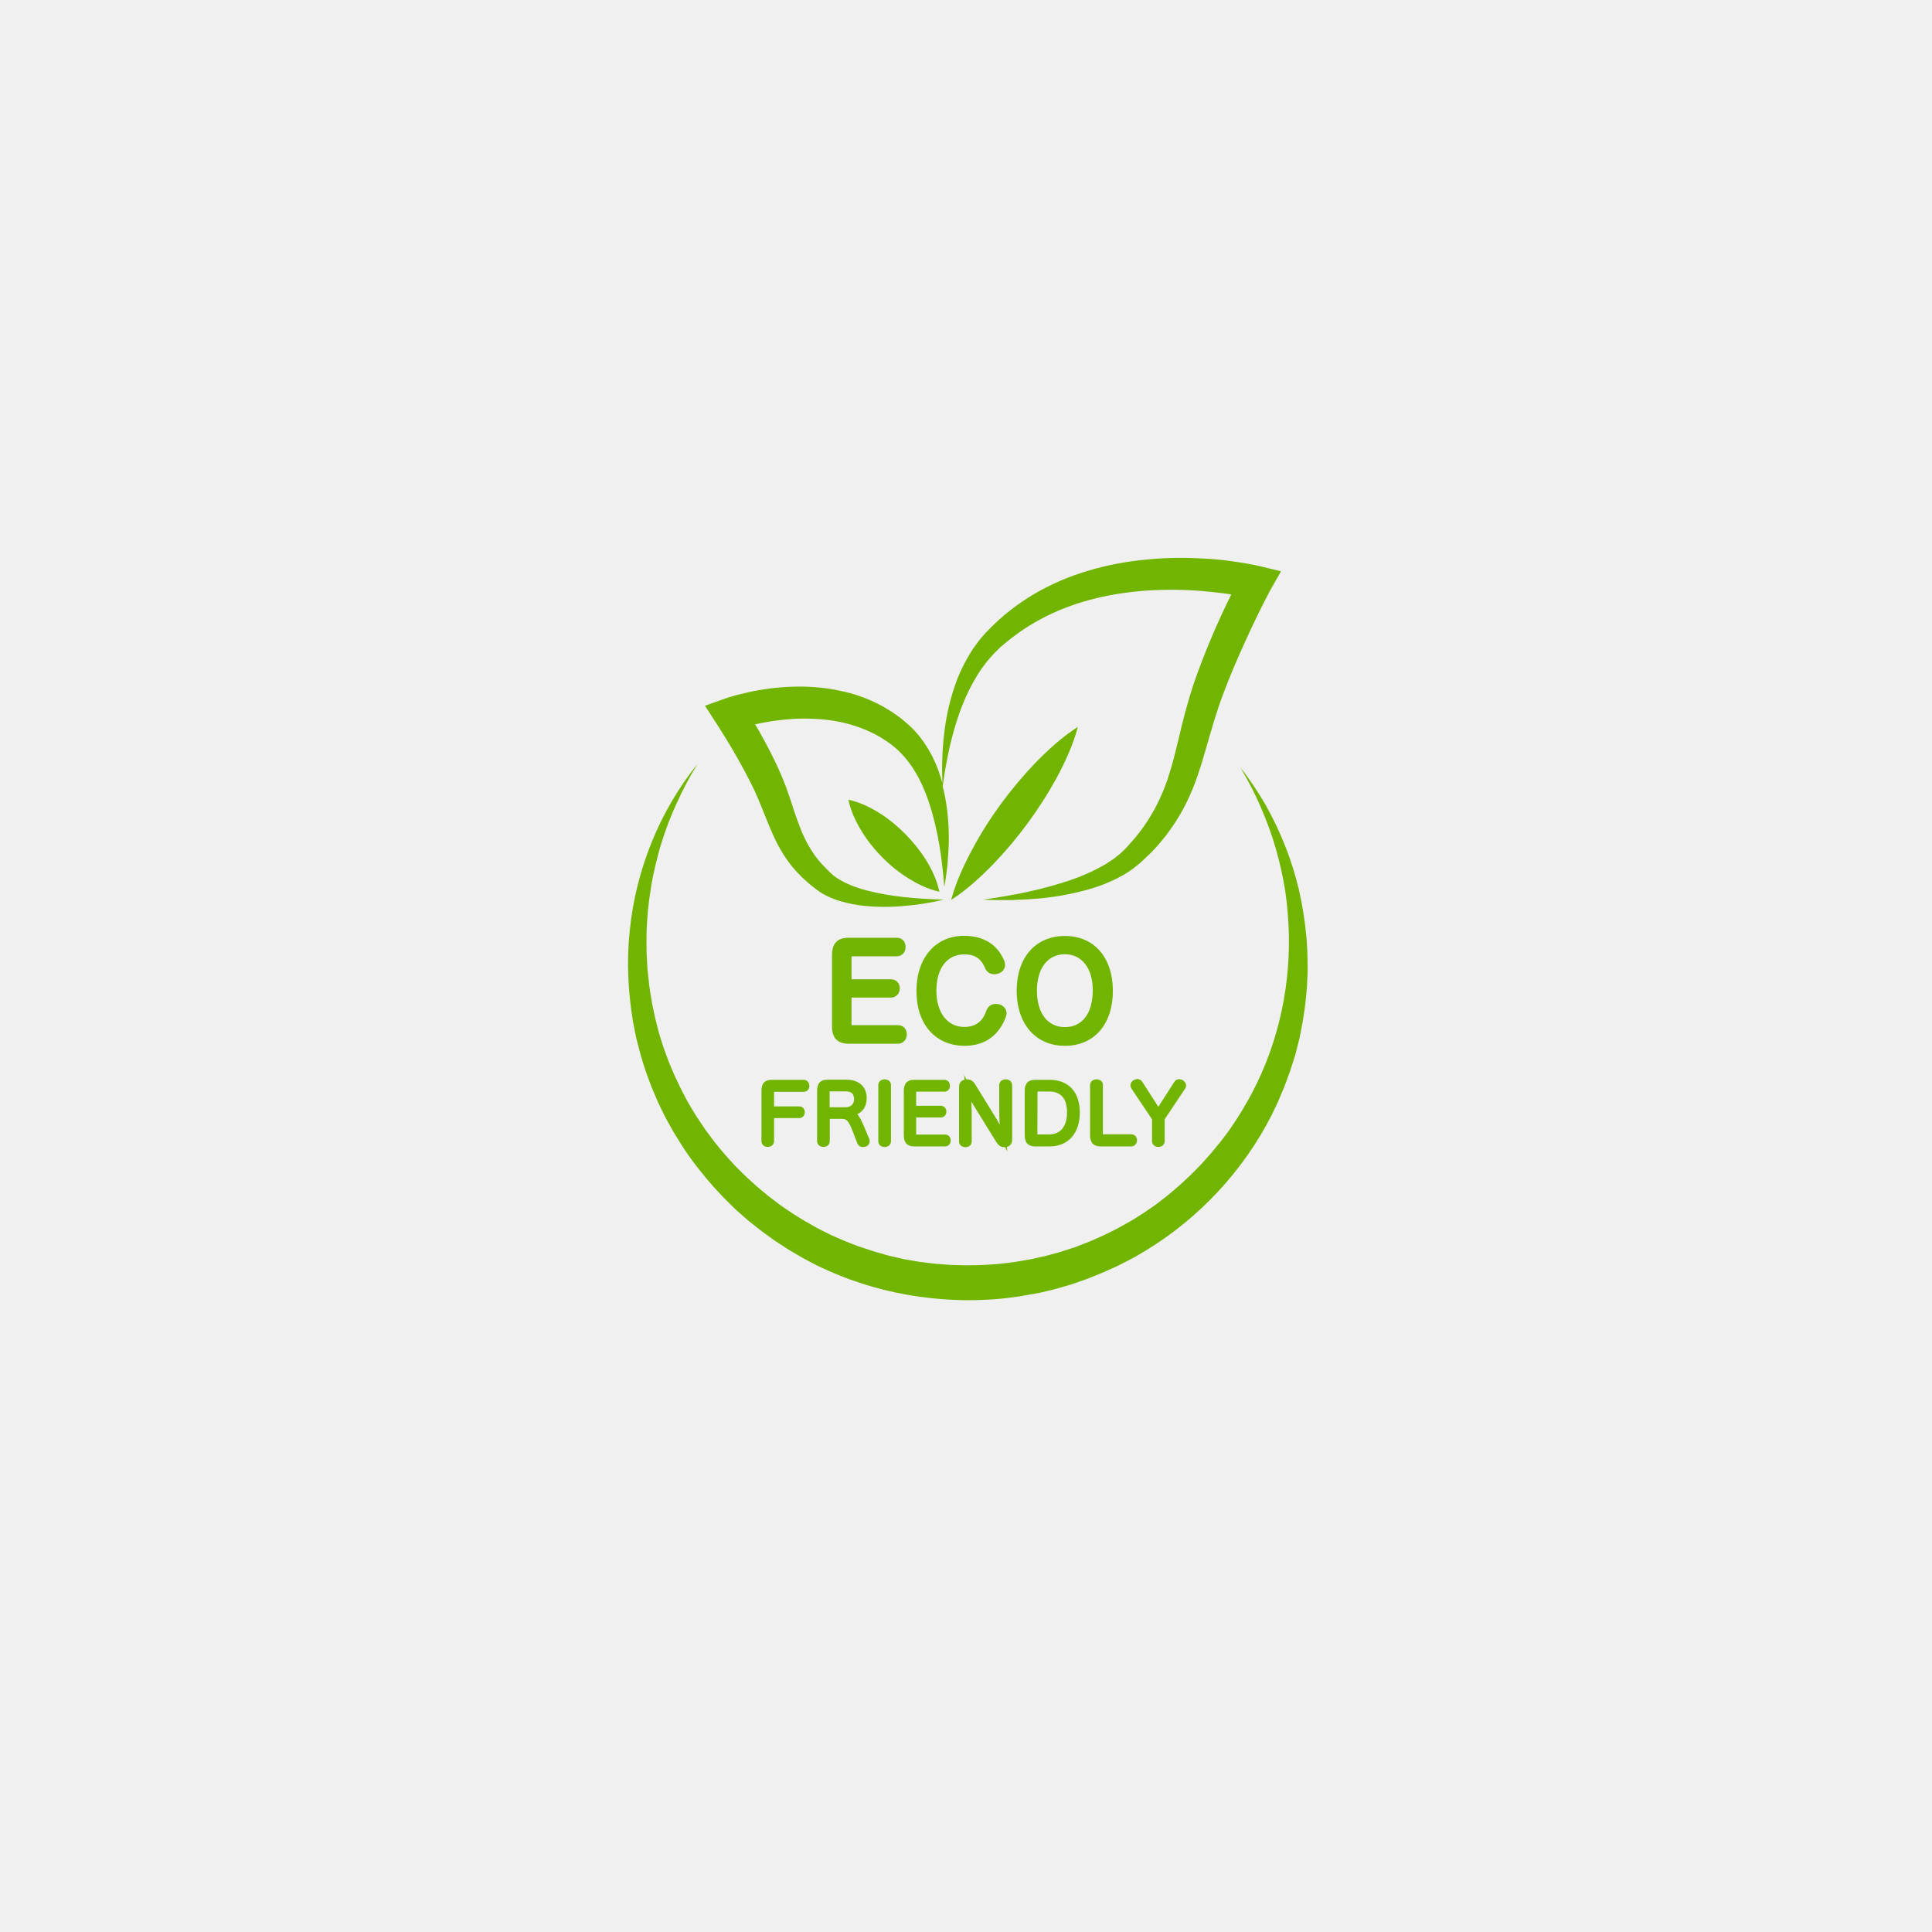
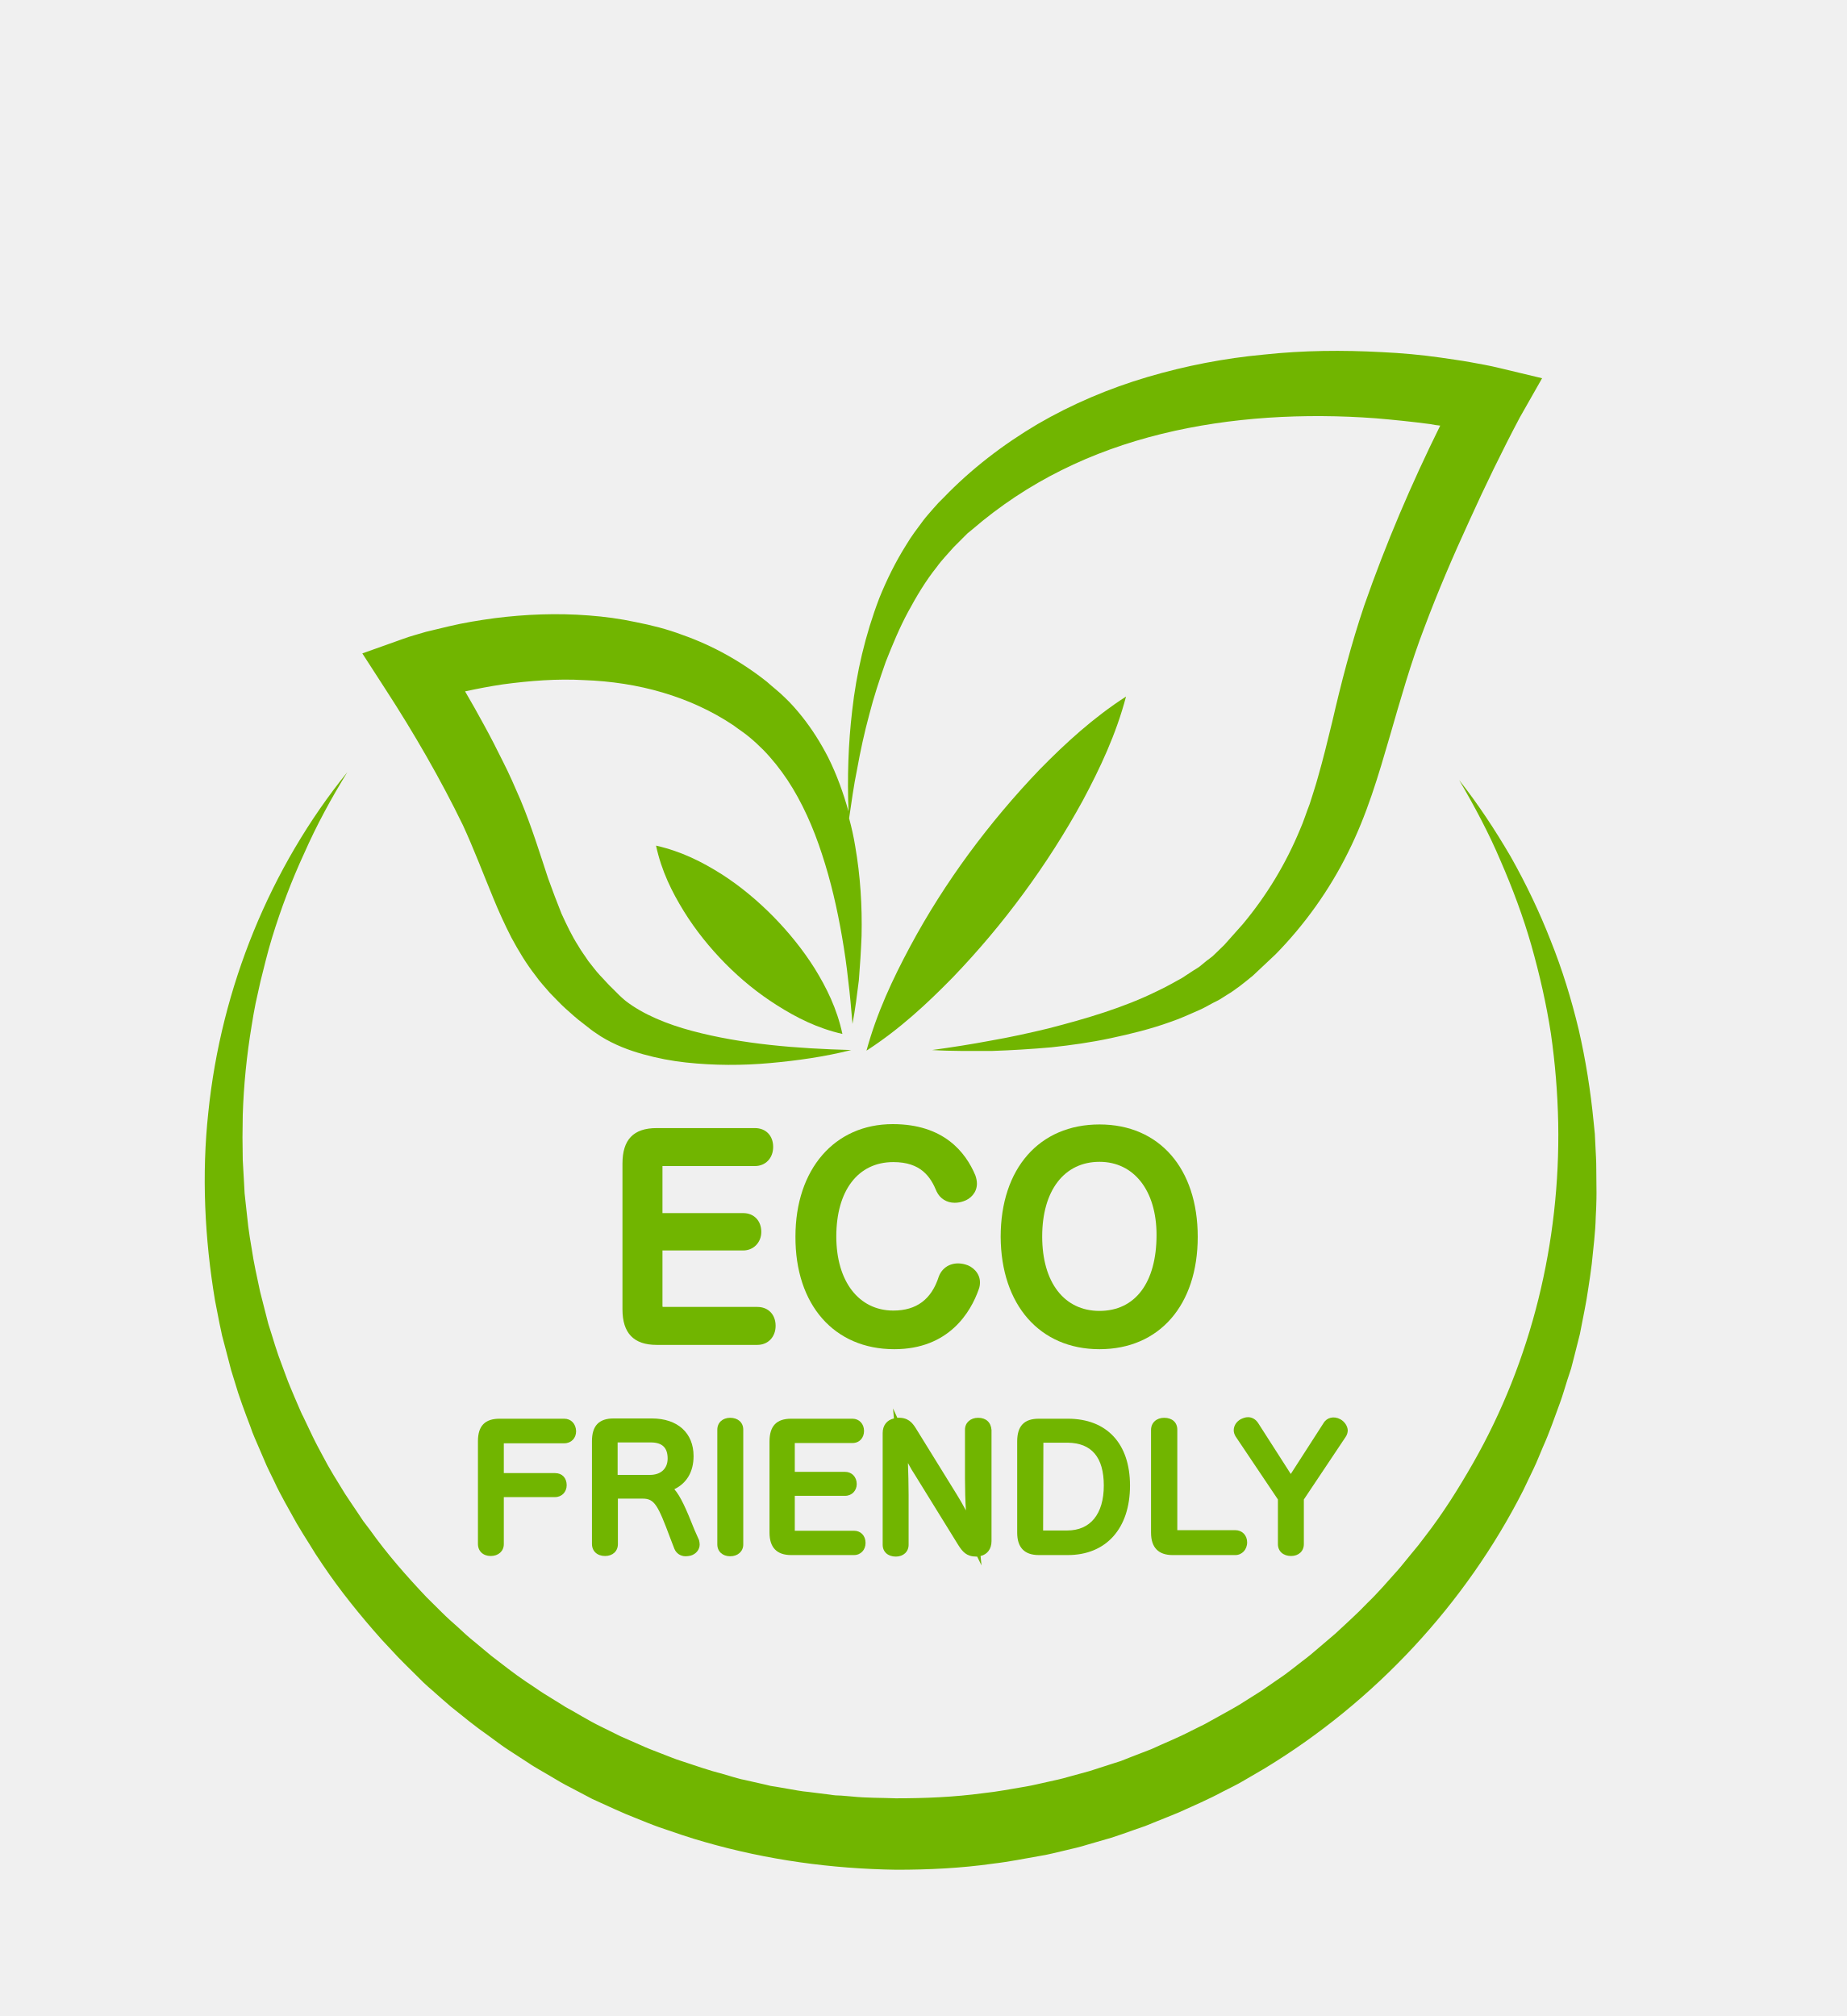
- <svg xmlns="http://www.w3.org/2000/svg" width="300" zoomAndPan="magnify" viewBox="0 0 224.88 233.04" height="300" preserveAspectRatio="xMidYMid meet" version="1.0">
-   <defs>
-     <clipPath id="f7007ddfbe">
-       <path d="M 80 67.223 L 151 67.223 L 151 110 L 80 110 Z M 80 67.223 " clip-rule="nonzero" />
-     </clipPath>
-     <clipPath id="c58a95d985">
-       <path d="M 71.488 92 L 153.652 92 L 153.652 156.855 L 71.488 156.855 Z M 71.488 92 " clip-rule="nonzero" />
-     </clipPath>
-   </defs>
-   <path fill="#71b500" d="M 105.297 124.77 C 105.297 124.105 104.863 123.656 104.219 123.656 L 98.738 123.656 C 98.684 123.656 98.648 123.656 98.633 123.641 C 98.633 123.641 98.633 123.621 98.633 123.621 L 98.633 120.328 L 103.391 120.328 C 103.984 120.328 104.453 119.863 104.453 119.234 C 104.453 118.574 104.02 118.125 103.391 118.125 L 98.633 118.125 L 98.633 115.422 C 98.633 115.387 98.633 115.367 98.633 115.352 C 98.648 115.352 98.668 115.352 98.684 115.352 L 104.074 115.352 C 104.703 115.352 105.152 114.887 105.152 114.223 C 105.152 113.559 104.723 113.113 104.074 113.113 L 98.289 113.113 C 96.926 113.113 96.277 113.793 96.277 115.207 L 96.277 123.801 C 96.277 125.199 96.941 125.895 98.289 125.895 L 104.219 125.895 C 104.848 125.895 105.297 125.43 105.297 124.77 Z M 105.297 124.77 " fill-opacity="1" fill-rule="nonzero" />
-   <path fill="#71b500" d="M 112.285 126.148 C 115.516 126.148 116.793 123.945 117.258 122.621 C 117.312 122.477 117.332 122.352 117.332 122.207 C 117.332 121.652 116.883 121.258 116.469 121.152 C 115.77 120.953 115.141 121.242 114.906 121.867 C 114.477 123.211 113.594 123.871 112.23 123.871 C 110.199 123.871 108.871 122.152 108.871 119.504 C 108.871 116.801 110.145 115.117 112.23 115.117 C 113.848 115.117 114.422 115.977 114.781 116.855 C 114.977 117.266 115.371 117.516 115.84 117.516 C 116.039 117.516 116.199 117.48 116.359 117.426 C 116.758 117.301 117.152 116.926 117.152 116.391 C 117.152 116.227 117.117 116.066 117.062 115.906 C 116.488 114.527 115.191 112.879 112.195 112.879 C 108.762 112.879 106.465 115.547 106.465 119.504 C 106.445 123.531 108.746 126.148 112.285 126.148 Z M 112.285 126.148 " fill-opacity="1" fill-rule="nonzero" />
-   <path fill="#71b500" d="M 124.371 126.148 C 127.895 126.148 130.156 123.551 130.156 119.523 C 130.156 115.492 127.895 112.898 124.371 112.898 C 120.832 112.898 118.551 115.492 118.551 119.523 C 118.57 123.531 120.852 126.148 124.371 126.148 Z M 124.371 115.102 C 126.402 115.102 127.73 116.801 127.73 119.414 C 127.73 122.227 126.473 123.891 124.371 123.891 C 122.289 123.891 120.996 122.207 120.996 119.504 C 120.996 116.801 122.289 115.102 124.371 115.102 Z M 124.371 115.102 " fill-opacity="1" fill-rule="nonzero" />
-   <path fill="#71b500" d="M 92.848 130.246 L 89.039 130.246 C 88.176 130.246 87.766 130.676 87.766 131.57 L 87.766 137.625 C 87.766 138.055 88.07 138.34 88.52 138.34 C 88.969 138.34 89.289 138.055 89.289 137.641 L 89.289 134.867 L 92.309 134.867 C 92.703 134.867 92.992 134.562 92.992 134.168 C 92.992 133.738 92.723 133.453 92.309 133.453 L 89.289 133.453 L 89.289 131.695 L 92.848 131.695 C 93.262 131.695 93.547 131.395 93.547 130.98 C 93.531 130.535 93.242 130.246 92.848 130.246 Z M 92.848 130.246 " fill-opacity="1" fill-rule="nonzero" />
-   <path fill="#71b500" d="M 100.52 136.801 C 100.016 135.527 99.691 134.812 99.332 134.402 C 100.07 134.043 100.465 133.363 100.465 132.449 C 100.465 131.09 99.531 130.23 98.004 130.23 L 95.758 130.23 C 94.895 130.23 94.48 130.66 94.48 131.57 L 94.48 137.625 C 94.48 138.055 94.789 138.34 95.254 138.34 C 95.703 138.34 96.008 138.055 96.008 137.641 L 96.008 134.957 L 97.465 134.957 C 98.164 134.957 98.363 135.332 99.098 137.301 L 99.332 137.91 C 99.441 138.18 99.691 138.355 99.996 138.355 C 100.086 138.355 100.195 138.34 100.285 138.32 C 100.609 138.23 100.824 137.965 100.824 137.66 C 100.824 137.57 100.805 137.496 100.789 137.41 Z M 95.992 131.68 C 95.992 131.66 95.992 131.66 95.992 131.645 C 95.992 131.645 95.992 131.645 96.008 131.645 L 97.949 131.645 C 98.613 131.645 98.938 131.949 98.938 132.594 C 98.938 133.184 98.543 133.559 97.895 133.559 L 95.992 133.559 Z M 95.992 131.68 " fill-opacity="1" fill-rule="nonzero" />
-   <path fill="#71b500" d="M 102.621 130.191 C 102.172 130.191 101.863 130.48 101.863 130.891 L 101.863 137.66 C 101.863 138.07 102.172 138.355 102.621 138.355 C 103.07 138.355 103.391 138.07 103.391 137.66 L 103.391 130.891 C 103.391 130.461 103.07 130.191 102.621 130.191 Z M 102.621 130.191 " fill-opacity="1" fill-rule="nonzero" />
-   <path fill="#71b500" d="M 109.914 136.852 L 106.48 136.852 C 106.465 136.852 106.445 136.852 106.426 136.852 L 106.426 134.793 L 109.391 134.793 C 109.785 134.793 110.074 134.488 110.074 134.098 C 110.074 133.684 109.785 133.379 109.391 133.379 L 106.426 133.379 L 106.426 131.715 C 106.426 131.695 106.426 131.695 106.426 131.68 C 106.426 131.68 106.445 131.68 106.445 131.68 L 109.824 131.68 C 110.234 131.68 110.504 131.375 110.504 130.965 C 110.504 130.551 110.219 130.246 109.824 130.246 L 106.211 130.246 C 105.352 130.246 104.938 130.676 104.938 131.59 L 104.938 136.961 C 104.938 137.84 105.367 138.285 106.211 138.285 L 109.914 138.285 C 110.309 138.285 110.594 137.98 110.594 137.57 C 110.594 137.141 110.309 136.852 109.914 136.852 Z M 109.914 136.852 " fill-opacity="1" fill-rule="nonzero" />
-   <path fill="#71b500" d="M 117.223 130.191 C 116.773 130.191 116.449 130.48 116.449 130.891 L 116.449 133.773 C 116.449 134.438 116.469 135.082 116.504 135.652 C 116.324 135.312 116.129 134.973 115.949 134.688 L 113.539 130.785 C 113.344 130.48 113.09 130.156 112.465 130.191 L 112.211 129.637 L 112.266 130.23 C 111.852 130.32 111.602 130.641 111.602 131.09 L 111.602 137.676 C 111.602 138.09 111.906 138.375 112.375 138.375 C 112.82 138.375 113.129 138.09 113.129 137.676 L 113.129 134.742 C 113.129 134.098 113.109 133.434 113.09 132.859 C 113.234 133.129 113.379 133.379 113.523 133.594 L 116.055 137.695 C 116.309 138.09 116.539 138.375 117.117 138.375 C 117.133 138.375 117.152 138.375 117.168 138.375 L 117.422 138.895 L 117.367 138.34 C 117.762 138.25 118.012 137.926 118.012 137.461 L 118.012 130.91 C 117.977 130.461 117.691 130.191 117.223 130.191 Z M 117.223 130.191 " fill-opacity="1" fill-rule="nonzero" />
-   <path fill="#71b500" d="M 122.504 130.246 L 120.797 130.246 C 119.934 130.246 119.523 130.676 119.523 131.59 L 119.523 136.961 C 119.523 137.84 119.953 138.285 120.797 138.285 L 122.504 138.285 C 124.766 138.285 126.168 136.711 126.168 134.188 C 126.168 131.715 124.805 130.246 122.504 130.246 Z M 124.625 134.188 C 124.625 135.867 123.832 136.836 122.469 136.836 L 121.051 136.836 C 121.051 136.836 121.051 136.816 121.051 136.816 L 121.066 131.66 L 122.504 131.66 C 123.906 131.68 124.625 132.52 124.625 134.188 Z M 124.625 134.188 " fill-opacity="1" fill-rule="nonzero" />
-   <path fill="#71b500" d="M 132.367 136.816 L 128.988 136.816 C 128.969 136.816 128.953 136.816 128.953 136.816 C 128.953 136.816 128.953 136.801 128.953 136.781 L 128.953 130.891 C 128.953 130.461 128.648 130.191 128.18 130.191 C 127.73 130.191 127.406 130.48 127.406 130.91 L 127.406 136.961 C 127.406 137.84 127.84 138.285 128.684 138.285 L 132.367 138.285 C 132.762 138.285 133.066 137.965 133.066 137.535 C 133.066 137.121 132.777 136.816 132.367 136.816 Z M 132.367 136.816 " fill-opacity="1" fill-rule="nonzero" />
-   <path fill="#71b500" d="M 138.562 130.281 C 138.168 130.066 137.754 130.176 137.559 130.516 L 135.637 133.504 L 133.711 130.496 C 133.57 130.281 133.355 130.156 133.121 130.156 C 132.957 130.156 132.832 130.211 132.707 130.266 C 132.438 130.406 132.277 130.66 132.277 130.926 C 132.277 131.051 132.312 131.16 132.383 131.285 L 134.879 135.008 L 134.879 137.641 C 134.879 138.055 135.188 138.34 135.652 138.34 C 136.102 138.34 136.406 138.055 136.406 137.641 L 136.406 135.008 L 138.867 131.32 C 138.941 131.215 138.992 131.07 138.992 130.926 C 138.977 130.676 138.812 130.426 138.562 130.281 Z M 138.562 130.281 " fill-opacity="1" fill-rule="nonzero" />
-   <g clip-path="url(#f7007ddfbe)">
-     <path fill="#71b500" d="M 147.977 68.316 C 147.328 68.156 146.789 68.066 146.195 67.957 C 145.621 67.852 145.047 67.781 144.473 67.691 C 143.324 67.527 142.172 67.422 141.004 67.367 C 138.688 67.242 136.371 67.262 134.055 67.512 C 131.738 67.727 129.438 68.172 127.191 68.836 C 124.945 69.5 122.754 70.43 120.727 71.609 C 118.695 72.812 116.809 74.262 115.191 75.945 L 114.887 76.25 L 114.582 76.59 C 114.387 76.82 114.188 77.035 114.008 77.27 C 113.648 77.754 113.289 78.219 112.984 78.738 C 112.355 79.738 111.836 80.797 111.402 81.871 C 110.578 84.035 110.055 86.273 109.805 88.512 C 109.57 90.5 109.516 92.469 109.59 94.438 C 109.285 93.363 108.906 92.289 108.387 91.25 C 107.953 90.41 107.453 89.605 106.84 88.836 C 106.535 88.457 106.211 88.082 105.852 87.742 C 105.492 87.383 105.133 87.117 104.773 86.793 C 103.285 85.613 101.594 84.664 99.801 84.035 C 98.902 83.695 97.984 83.465 97.07 83.285 C 96.152 83.086 95.219 82.961 94.285 82.891 C 92.418 82.746 90.566 82.82 88.754 83.051 C 87.836 83.176 86.938 83.32 86.039 83.535 C 85.59 83.645 85.141 83.75 84.691 83.859 L 84.027 84.055 C 83.793 84.125 83.598 84.18 83.309 84.289 L 80.957 85.129 L 82.32 87.242 C 83.973 89.785 85.574 92.559 86.883 95.262 C 87.512 96.625 88.051 98.055 88.68 99.578 C 88.984 100.328 89.344 101.117 89.738 101.887 C 90.152 102.656 90.602 103.41 91.16 104.125 C 91.41 104.484 91.715 104.805 92.004 105.145 C 92.309 105.449 92.613 105.789 92.938 106.078 C 93.262 106.363 93.586 106.668 93.926 106.918 L 94.43 107.312 C 94.59 107.438 94.824 107.582 95.004 107.707 C 95.812 108.207 96.656 108.527 97.5 108.762 C 98.344 108.996 99.188 109.156 100.016 109.246 C 101.684 109.426 103.336 109.426 104.953 109.281 C 106.57 109.137 108.188 108.906 109.75 108.512 C 106.535 108.422 103.336 108.172 100.375 107.383 C 98.902 106.988 97.5 106.418 96.457 105.609 C 96.332 105.504 96.227 105.414 96.098 105.289 L 95.703 104.895 C 95.434 104.645 95.199 104.359 94.949 104.105 C 94.699 103.84 94.5 103.551 94.266 103.266 C 94.07 102.961 93.855 102.691 93.676 102.371 C 93.297 101.781 92.992 101.137 92.688 100.473 C 92.418 99.793 92.148 99.094 91.895 98.379 C 91.41 96.91 90.926 95.336 90.277 93.777 C 89.938 92.988 89.613 92.238 89.238 91.504 C 88.879 90.77 88.5 90.035 88.105 89.316 C 87.746 88.656 87.387 88.012 87.008 87.367 C 87.746 87.207 88.5 87.062 89.238 86.953 C 90.836 86.738 92.434 86.613 94.016 86.703 C 97.176 86.812 100.25 87.652 102.816 89.371 C 103.121 89.605 103.465 89.82 103.734 90.051 C 104.02 90.285 104.289 90.535 104.559 90.805 C 105.082 91.34 105.566 91.949 105.996 92.594 C 106.859 93.902 107.523 95.406 108.027 96.965 C 108.547 98.539 108.926 100.188 109.211 101.852 C 109.355 102.691 109.48 103.535 109.57 104.395 C 109.68 105.254 109.75 106.094 109.824 106.973 C 109.984 106.113 110.094 105.254 110.199 104.395 C 110.27 103.535 110.324 102.656 110.359 101.781 C 110.398 100.023 110.289 98.254 109.984 96.496 C 109.895 95.941 109.77 95.387 109.625 94.852 C 109.77 93.883 109.895 92.918 110.094 91.969 C 110.289 90.875 110.523 89.801 110.809 88.746 C 111.078 87.688 111.422 86.652 111.781 85.629 C 112.176 84.629 112.59 83.625 113.09 82.695 C 113.594 81.762 114.133 80.852 114.781 80.043 C 115.086 79.613 115.445 79.258 115.785 78.863 C 115.965 78.684 116.145 78.504 116.324 78.324 L 116.594 78.055 L 116.898 77.805 C 118.5 76.426 120.258 75.262 122.125 74.332 C 125.883 72.453 130.066 71.523 134.289 71.234 C 136.406 71.094 138.543 71.109 140.664 71.27 C 141.723 71.359 142.785 71.469 143.844 71.609 C 144.043 71.648 144.238 71.684 144.438 71.699 C 142.73 75.156 141.238 78.648 139.965 82.301 C 139.191 84.59 138.598 86.902 138.078 89.156 C 137.809 90.266 137.539 91.379 137.234 92.434 C 137.09 92.969 136.91 93.488 136.75 94.008 C 136.551 94.512 136.391 95.047 136.172 95.531 C 135.348 97.52 134.234 99.379 132.816 101.082 L 131.719 102.316 L 131.164 102.855 C 130.984 103.051 130.75 103.176 130.551 103.355 L 130.246 103.605 C 130.137 103.676 130.031 103.75 129.906 103.82 C 129.672 103.965 129.457 104.125 129.223 104.27 C 128.738 104.535 128.27 104.805 127.766 105.039 C 125.773 106.023 123.562 106.668 121.355 107.238 C 120.242 107.508 119.109 107.758 117.961 107.957 C 116.828 108.172 115.68 108.352 114.512 108.512 C 115.68 108.582 116.848 108.566 118.012 108.566 C 119.18 108.527 120.348 108.457 121.535 108.352 C 122.703 108.227 123.871 108.062 125.035 107.812 C 126.203 107.562 127.371 107.277 128.523 106.863 C 129.098 106.668 129.652 106.418 130.227 106.164 C 130.516 106.039 130.785 105.879 131.055 105.734 C 131.199 105.664 131.34 105.594 131.469 105.52 L 131.863 105.27 C 132.402 104.949 132.906 104.535 133.406 104.125 L 134.738 102.871 C 136.441 101.137 137.918 99.074 139.012 96.855 C 140.125 94.637 140.809 92.289 141.453 90.07 C 142.102 87.832 142.711 85.664 143.504 83.605 C 144.293 81.496 145.191 79.398 146.145 77.324 C 147.078 75.262 148.082 73.188 149.125 71.219 L 150.438 68.906 Z M 147.977 68.316 " fill-opacity="1" fill-rule="nonzero" />
+ <svg xmlns="http://www.w3.org/2000/svg" width="174" height="190" viewBox="0 0 174 190" fill="none">
+   <path d="M73.085 124.953C73.085 123.891 72.392 123.173 71.361 123.173H62.592C62.505 123.173 62.448 123.173 62.423 123.148V123.117V117.852H70.036C70.986 117.852 71.736 117.109 71.736 116.104C71.736 115.048 71.042 114.33 70.036 114.33H62.423V110.009C62.423 109.953 62.423 109.922 62.423 109.897C62.448 109.897 62.48 109.897 62.505 109.897H71.129C72.135 109.897 72.854 109.153 72.854 108.092C72.854 107.03 72.167 106.318 71.129 106.318H61.873C59.692 106.318 58.654 107.405 58.654 109.666V123.404C58.654 125.64 59.717 126.751 61.873 126.751H71.361C72.367 126.751 73.085 126.008 73.085 124.953Z" fill="#71B500" />
+   <path d="M84.267 127.157C89.435 127.157 91.479 123.635 92.223 121.518C92.31 121.287 92.341 121.087 92.341 120.856C92.341 119.969 91.623 119.339 90.96 119.17C89.841 118.852 88.835 119.314 88.46 120.313C87.773 122.461 86.36 123.516 84.179 123.516C80.929 123.516 78.804 120.769 78.804 116.535C78.804 112.214 80.842 109.522 84.179 109.522C86.766 109.522 87.685 110.896 88.26 112.301C88.573 112.957 89.204 113.356 89.954 113.356C90.273 113.356 90.529 113.3 90.785 113.213C91.423 113.013 92.054 112.413 92.054 111.558C92.054 111.296 91.998 111.04 91.91 110.784C90.991 108.579 88.916 105.944 84.123 105.944C78.629 105.944 74.954 110.209 74.954 116.535C74.923 122.973 78.604 127.157 84.267 127.157Z" fill="#71B500" />
+   <path d="M103.604 127.157C109.241 127.157 112.86 123.004 112.86 116.566C112.86 110.122 109.241 105.975 103.604 105.975C97.941 105.975 94.291 110.122 94.291 116.566C94.323 122.973 97.973 127.157 103.604 127.157ZM103.604 109.497C106.854 109.497 108.979 112.214 108.979 116.391C108.979 120.887 106.966 123.548 103.604 123.548C100.273 123.548 98.204 120.856 98.204 116.535C98.204 112.214 100.273 109.497 103.604 109.497Z" fill="#71B500" />
+   <path d="M53.167 133.708H47.074C45.692 133.708 45.036 134.394 45.036 135.824V145.504C45.036 146.191 45.523 146.647 46.242 146.647C46.961 146.647 47.474 146.191 47.474 145.529V141.095H52.305C52.936 141.095 53.398 140.608 53.398 139.977C53.398 139.29 52.967 138.834 52.305 138.834H47.474V136.024H53.167C53.83 136.024 54.286 135.543 54.286 134.882C54.261 134.17 53.798 133.708 53.167 133.708Z" fill="#71B500" />
+   <path d="M65.442 144.187C64.636 142.151 64.117 141.008 63.542 140.352C64.723 139.778 65.354 138.691 65.354 137.23C65.354 135.057 63.861 133.683 61.417 133.683H57.823C56.442 133.683 55.779 134.37 55.779 135.825V145.504C55.779 146.191 56.273 146.647 57.017 146.647C57.736 146.647 58.223 146.191 58.223 145.529V141.239H60.554C61.673 141.239 61.992 141.839 63.167 144.986L63.542 145.96C63.717 146.391 64.117 146.672 64.604 146.672C64.748 146.672 64.923 146.647 65.067 146.616C65.586 146.472 65.929 146.048 65.929 145.561C65.929 145.417 65.898 145.298 65.873 145.161L65.442 144.187ZM58.198 136C58.198 135.969 58.198 135.969 58.198 135.944C58.198 135.944 58.198 135.944 58.223 135.944H61.329C62.392 135.944 62.911 136.431 62.911 137.461C62.911 138.404 62.279 139.004 61.242 139.004H58.198V136Z" fill="#71B500" />
+   <path d="M68.804 133.621C68.086 133.621 67.592 134.083 67.592 134.738V145.561C67.592 146.216 68.086 146.672 68.804 146.672C69.523 146.672 70.036 146.216 70.036 145.561V134.738C70.036 134.051 69.523 133.621 68.804 133.621Z" fill="#71B500" />
+   <path d="M80.473 144.267H74.979C74.954 144.267 74.923 144.267 74.892 144.267V140.976H79.635C80.267 140.976 80.729 140.489 80.729 139.865C80.729 139.203 80.267 138.716 79.635 138.716H74.892V136.056C74.892 136.024 74.892 136.024 74.892 135.999H74.923H80.329C80.985 135.999 81.417 135.512 81.417 134.857C81.417 134.195 80.96 133.708 80.329 133.708H74.548C73.173 133.708 72.51 134.394 72.51 135.856V144.442C72.51 145.847 73.198 146.559 74.548 146.559H80.473C81.104 146.559 81.56 146.072 81.56 145.416C81.56 144.729 81.104 144.267 80.473 144.267Z" fill="#71B500" />
+   <path d="M92.166 133.621C91.448 133.621 90.929 134.083 90.929 134.738V139.347C90.929 140.409 90.96 141.439 91.016 142.351C90.729 141.807 90.416 141.264 90.129 140.808L86.273 134.57C85.96 134.083 85.554 133.564 84.554 133.621L84.148 132.734L84.235 133.683C83.573 133.827 83.173 134.339 83.173 135.057V145.586C83.173 146.247 83.66 146.703 84.41 146.703C85.123 146.703 85.617 146.247 85.617 145.586V140.896C85.617 139.865 85.585 138.804 85.554 137.886C85.785 138.317 86.016 138.716 86.248 139.06L90.298 145.617C90.704 146.247 91.073 146.703 91.998 146.703C92.023 146.703 92.054 146.703 92.079 146.703L92.485 147.534L92.398 146.647C93.029 146.503 93.429 145.985 93.429 145.242V134.77C93.373 134.052 92.916 133.621 92.166 133.621Z" fill="#71B500" />
+   <path d="M100.616 133.708H97.885C96.504 133.708 95.848 134.394 95.848 135.856V144.442C95.848 145.847 96.535 146.559 97.885 146.559H100.616C104.235 146.559 106.479 144.043 106.479 140.008C106.479 136.056 104.297 133.708 100.616 133.708ZM104.01 140.008C104.01 142.694 102.741 144.242 100.56 144.242H98.291V144.211L98.316 135.968H100.616C102.86 135.999 104.01 137.342 104.01 140.008Z" fill="#71B500" />
+   <path d="M116.397 144.212H110.991C110.96 144.212 110.935 144.212 110.935 144.212C110.935 144.212 110.935 144.187 110.935 144.155V134.738C110.935 134.051 110.447 133.621 109.697 133.621C108.979 133.621 108.46 134.083 108.46 134.77V144.443C108.46 145.848 109.154 146.56 110.504 146.56H116.397C117.028 146.56 117.516 146.048 117.516 145.361C117.516 144.699 117.053 144.212 116.397 144.212Z" fill="#71B500" />
+   <path d="M126.31 133.764C125.678 133.42 125.016 133.595 124.703 134.138L121.628 138.916L118.547 134.107C118.322 133.764 117.978 133.564 117.603 133.564C117.341 133.564 117.141 133.651 116.941 133.739C116.51 133.964 116.253 134.37 116.253 134.794C116.253 134.994 116.31 135.169 116.422 135.369L120.416 141.32V145.529C120.416 146.191 120.91 146.647 121.653 146.647C122.372 146.647 122.86 146.191 122.86 145.529V141.32L126.797 135.425C126.916 135.256 126.997 135.025 126.997 134.794C126.972 134.395 126.71 133.995 126.31 133.764Z" fill="#71B500" />
+   <mask id="mask0_31_79" style="mask-type:luminance" maskUnits="userSpaceOnUse" x="32" y="32" width="115" height="70">
+     <path d="M32.611 32.956H146.209V101.341H32.611V32.956Z" fill="white" />
+   </mask>
+   <g mask="url(#mask0_31_79)">
+     <path d="M141.372 34.704C140.334 34.448 139.472 34.304 138.522 34.13C137.603 33.961 136.684 33.849 135.766 33.705C133.928 33.443 132.084 33.274 130.216 33.187C126.51 32.987 122.803 33.018 119.097 33.418C115.391 33.761 111.71 34.473 108.116 35.535C104.522 36.596 101.016 38.083 97.773 39.968C94.523 41.892 91.504 44.209 88.916 46.9L88.429 47.387L87.942 47.93C87.629 48.299 87.31 48.642 87.023 49.017C86.448 49.791 85.873 50.535 85.385 51.365C84.379 52.964 83.548 54.656 82.854 56.373C81.535 59.833 80.698 63.411 80.298 66.989C79.923 70.168 79.835 73.315 79.954 76.463C79.467 74.745 78.86 73.028 78.029 71.367C77.335 70.024 76.535 68.738 75.554 67.508C75.067 66.902 74.548 66.302 73.973 65.759C73.398 65.185 72.823 64.76 72.248 64.242C69.867 62.356 67.161 60.838 64.292 59.833C62.855 59.29 61.386 58.921 59.923 58.634C58.455 58.315 56.961 58.116 55.467 58.003C52.48 57.772 49.517 57.891 46.617 58.259C45.149 58.459 43.711 58.69 42.274 59.033C41.555 59.208 40.836 59.377 40.117 59.552L39.055 59.864C38.68 59.977 38.367 60.064 37.905 60.239L34.142 61.581L36.324 64.96C38.967 69.025 41.53 73.459 43.624 77.78C44.63 79.96 45.492 82.245 46.498 84.681C46.986 85.88 47.561 87.141 48.192 88.371C48.855 89.601 49.574 90.807 50.467 91.95C50.867 92.524 51.355 93.036 51.817 93.579C52.305 94.066 52.792 94.61 53.311 95.072C53.83 95.528 54.348 96.015 54.892 96.414L55.698 97.045C55.955 97.245 56.33 97.476 56.617 97.676C57.911 98.475 59.261 98.987 60.611 99.362C61.961 99.737 63.311 99.993 64.636 100.136C67.304 100.424 69.948 100.424 72.536 100.192C75.123 99.961 77.71 99.593 80.21 98.962C75.067 98.819 69.948 98.419 65.211 97.158C62.855 96.527 60.611 95.615 58.942 94.323C58.742 94.154 58.573 94.01 58.367 93.81L57.736 93.18C57.305 92.78 56.93 92.324 56.53 91.918C56.13 91.494 55.811 91.031 55.436 90.576C55.123 90.088 54.78 89.658 54.492 89.146C53.886 88.203 53.398 87.172 52.911 86.111C52.48 85.024 52.048 83.906 51.642 82.763C50.867 80.415 50.092 77.899 49.055 75.407C48.511 74.146 47.992 72.947 47.392 71.773C46.817 70.599 46.211 69.425 45.58 68.276C45.005 67.22 44.43 66.19 43.824 65.16C45.005 64.904 46.211 64.672 47.392 64.498C49.949 64.154 52.505 63.954 55.036 64.098C60.092 64.273 65.011 65.615 69.117 68.363C69.604 68.738 70.154 69.081 70.586 69.45C71.042 69.824 71.473 70.224 71.904 70.655C72.742 71.51 73.517 72.485 74.204 73.515C75.585 75.607 76.648 78.011 77.454 80.503C78.285 83.019 78.892 85.655 79.348 88.315C79.579 89.658 79.779 91.007 79.923 92.38C80.098 93.754 80.21 95.097 80.329 96.502C80.585 95.128 80.76 93.754 80.929 92.38C81.042 91.007 81.129 89.601 81.185 88.203C81.248 85.392 81.073 82.564 80.585 79.754C80.442 78.867 80.242 77.98 80.01 77.124C80.242 75.576 80.442 74.033 80.76 72.516C81.073 70.767 81.448 69.05 81.904 67.364C82.335 65.672 82.885 64.017 83.46 62.381C84.092 60.782 84.754 59.177 85.554 57.691C86.36 56.198 87.223 54.743 88.26 53.451C88.748 52.764 89.323 52.196 89.867 51.565C90.154 51.278 90.442 50.99 90.729 50.703L91.16 50.272L91.648 49.873C94.21 47.668 97.023 45.807 100.01 44.321C106.022 41.317 112.716 39.831 119.472 39.369C122.86 39.144 126.278 39.169 129.672 39.425C131.366 39.569 133.066 39.744 134.759 39.968C135.078 40.031 135.391 40.087 135.709 40.112C132.978 45.639 130.591 51.221 128.553 57.06C127.316 60.72 126.366 64.416 125.535 68.02C125.103 69.793 124.672 71.573 124.185 73.259C123.953 74.115 123.666 74.945 123.41 75.776C123.091 76.581 122.835 77.437 122.485 78.211C121.166 81.39 119.385 84.362 117.116 87.085L115.36 89.058L114.472 89.92C114.185 90.232 113.81 90.432 113.491 90.719L113.004 91.119C112.829 91.231 112.66 91.35 112.46 91.462C112.085 91.693 111.741 91.95 111.366 92.18C110.591 92.605 109.841 93.036 109.035 93.411C105.847 94.984 102.31 96.015 98.779 96.927C96.998 97.357 95.185 97.757 93.348 98.076C91.535 98.419 89.698 98.706 87.829 98.962C89.698 99.075 91.567 99.05 93.429 99.05C95.298 98.987 97.166 98.875 99.066 98.706C100.935 98.506 102.804 98.244 104.666 97.844C106.535 97.445 108.404 96.989 110.247 96.327C111.166 96.015 112.054 95.615 112.972 95.209C113.435 95.009 113.866 94.753 114.297 94.522C114.529 94.41 114.754 94.297 114.96 94.179L115.591 93.779C116.454 93.267 117.26 92.605 118.06 91.95L120.191 89.945C122.916 87.172 125.278 83.875 127.028 80.328C128.81 76.781 129.903 73.028 130.934 69.481C131.972 65.903 132.947 62.437 134.216 59.146C135.478 55.774 136.916 52.42 138.441 49.104C139.934 45.807 141.541 42.491 143.209 39.344L145.309 35.647L141.372 34.704Z" fill="#71B500" />
  </g>
-   <path fill="#71b500" d="M 115.73 104.23 C 117.242 102.656 118.625 101.008 119.898 99.273 C 121.176 97.535 122.344 95.711 123.383 93.812 C 124.406 91.895 125.344 89.91 125.934 87.672 C 123.996 88.926 122.379 90.41 120.852 91.969 C 119.344 93.543 117.961 95.191 116.684 96.926 C 115.41 98.664 114.242 100.492 113.219 102.406 C 112.195 104.32 111.258 106.309 110.648 108.547 C 112.59 107.293 114.207 105.789 115.73 104.23 Z M 115.73 104.23 " fill-opacity="1" fill-rule="nonzero" />
-   <path fill="#71b500" d="M 105.152 100.633 C 104.234 99.703 103.23 98.859 102.117 98.145 C 100.984 97.43 99.762 96.801 98.254 96.461 C 98.578 97.965 99.188 99.184 99.891 100.328 C 100.59 101.457 101.414 102.477 102.332 103.41 C 103.25 104.34 104.254 105.164 105.387 105.879 C 106.516 106.594 107.738 107.223 109.23 107.562 C 108.906 106.059 108.297 104.84 107.594 103.695 C 106.895 102.586 106.066 101.566 105.152 100.633 Z M 105.152 100.633 " fill-opacity="1" fill-rule="nonzero" />
-   <g clip-path="url(#c58a95d985)">
-     <path fill="#71b500" d="M 145.551 92.594 C 146.664 94.008 147.668 95.531 148.586 97.105 C 149.484 98.699 150.273 100.348 150.938 102.047 C 151.621 103.75 152.16 105.504 152.59 107.293 C 153.004 109.086 153.293 110.91 153.473 112.754 L 153.543 113.453 L 153.578 114.152 C 153.598 114.617 153.633 115.082 153.633 115.547 L 153.652 116.945 C 153.652 117.41 153.617 117.875 153.598 118.34 C 153.578 119.273 153.453 120.184 153.363 121.117 C 153.309 121.582 153.238 122.027 153.168 122.496 L 153.059 123.191 C 153.023 123.426 152.969 123.656 152.934 123.871 L 152.664 125.25 C 152.555 125.699 152.43 126.164 152.32 126.613 L 152.145 127.293 L 151.926 127.957 C 151.785 128.402 151.656 128.852 151.496 129.297 C 151.172 130.176 150.867 131.07 150.488 131.91 L 150.219 132.555 C 150.129 132.77 150.039 132.984 149.934 133.199 L 149.324 134.473 C 145.926 141.168 140.594 146.914 134.109 150.855 L 132.887 151.57 C 132.473 151.82 132.043 152.02 131.629 152.234 C 130.805 152.68 129.922 153.059 129.059 153.449 C 128.629 153.629 128.18 153.809 127.73 153.988 L 127.066 154.258 L 126.402 154.488 C 125.953 154.648 125.504 154.812 125.055 154.953 L 123.691 155.348 C 123.242 155.492 122.773 155.598 122.305 155.707 C 121.84 155.812 121.391 155.938 120.922 156.012 C 119.988 156.172 119.055 156.367 118.102 156.477 C 116.219 156.746 114.312 156.836 112.41 156.836 C 108.602 156.781 104.812 156.262 101.145 155.207 C 100.23 154.953 99.332 154.633 98.434 154.328 C 97.984 154.168 97.555 153.988 97.105 153.809 L 96.441 153.539 C 96.227 153.449 96.008 153.344 95.793 153.254 L 94.5 152.664 L 93.242 152 C 92.812 151.785 92.418 151.551 92.004 151.301 L 91.395 150.945 C 91.195 150.82 90.98 150.711 90.781 150.566 L 89.598 149.797 C 89.398 149.672 89.203 149.531 89.004 149.387 L 88.395 148.938 C 87.621 148.402 86.883 147.793 86.148 147.203 C 85.789 146.898 85.43 146.574 85.086 146.27 C 84.906 146.109 84.727 145.965 84.566 145.805 L 84.062 145.305 C 83.723 144.965 83.383 144.641 83.059 144.301 L 82.09 143.262 C 80.832 141.848 79.645 140.379 78.602 138.824 L 78.207 138.23 L 77.832 137.625 C 77.578 137.23 77.328 136.816 77.094 136.422 C 76.645 135.602 76.16 134.793 75.766 133.934 L 75.461 133.309 C 75.352 133.094 75.262 132.879 75.172 132.664 L 74.617 131.375 C 74.527 131.16 74.438 130.945 74.363 130.711 L 74.113 130.051 C 73.949 129.602 73.789 129.172 73.645 128.727 L 73.23 127.383 C 73.105 126.934 73 126.469 72.875 126.023 L 72.695 125.34 C 72.641 125.109 72.605 124.875 72.551 124.66 L 72.281 123.281 C 71.668 119.613 71.488 115.852 71.887 112.184 C 72.641 104.824 75.531 97.75 80.074 92.129 C 79.125 93.668 78.262 95.262 77.543 96.891 C 76.789 98.52 76.16 100.188 75.641 101.887 C 75.512 102.316 75.387 102.746 75.281 103.176 L 74.957 104.465 L 74.668 105.773 C 74.578 106.203 74.508 106.648 74.438 107.078 C 74.148 108.816 73.969 110.59 73.914 112.344 C 73.914 112.789 73.898 113.219 73.898 113.668 L 73.914 114.992 C 73.934 115.422 73.969 115.871 73.988 116.301 L 74.023 116.961 C 74.039 117.176 74.078 117.391 74.094 117.605 L 74.238 118.914 C 74.293 119.344 74.363 119.773 74.438 120.203 L 74.543 120.848 C 74.578 121.062 74.633 121.277 74.668 121.492 L 74.938 122.762 L 75.262 124.035 L 75.422 124.66 L 75.621 125.289 C 75.746 125.699 75.871 126.109 76.016 126.523 L 76.465 127.742 C 76.609 128.152 76.789 128.547 76.949 128.941 L 77.203 129.531 C 77.293 129.727 77.363 129.926 77.473 130.121 L 78.027 131.285 C 78.117 131.48 78.227 131.68 78.316 131.859 L 78.621 132.43 C 79.016 133.199 79.484 133.934 79.934 134.668 C 80.164 135.027 80.418 135.387 80.652 135.742 L 81.012 136.281 L 81.406 136.801 C 82.41 138.215 83.543 139.504 84.727 140.758 L 85.645 141.668 C 85.949 141.973 86.273 142.262 86.598 142.547 L 87.062 142.977 C 87.227 143.121 87.387 143.262 87.547 143.387 L 88.535 144.211 C 89.219 144.73 89.883 145.27 90.602 145.75 L 91.141 146.109 C 91.32 146.234 91.5 146.359 91.68 146.469 L 92.777 147.148 C 92.957 147.273 93.152 147.363 93.332 147.469 L 93.891 147.793 C 94.266 148.008 94.645 148.223 95.02 148.402 L 96.172 148.973 L 97.355 149.492 C 97.555 149.582 97.75 149.672 97.949 149.746 L 98.543 149.977 C 98.938 150.121 99.332 150.301 99.746 150.426 C 100.555 150.691 101.363 150.98 102.207 151.195 L 102.816 151.375 C 103.016 151.426 103.23 151.5 103.445 151.535 L 104.703 151.82 L 105.008 151.895 L 105.332 151.945 L 105.961 152.055 C 106.391 152.125 106.805 152.215 107.234 152.25 L 108.512 152.41 C 108.727 152.449 108.941 152.465 109.156 152.465 L 109.805 152.52 C 110.668 152.609 111.512 152.59 112.375 152.625 C 114.098 152.625 115.805 152.555 117.512 152.324 C 118.371 152.234 119.199 152.07 120.043 151.93 C 120.473 151.855 120.887 151.75 121.301 151.66 C 121.715 151.57 122.145 151.48 122.559 151.355 L 123.797 151.016 C 124.211 150.891 124.605 150.746 125.02 150.621 L 125.629 150.426 L 126.223 150.191 C 126.617 150.031 127.031 149.887 127.426 149.727 C 128.199 149.367 129.008 149.047 129.762 148.652 L 130.336 148.367 C 130.535 148.277 130.715 148.168 130.91 148.062 L 132.043 147.434 C 132.238 147.328 132.418 147.219 132.598 147.113 L 133.137 146.773 C 133.496 146.539 133.875 146.324 134.215 146.074 L 135.277 145.34 C 135.617 145.09 135.957 144.82 136.301 144.551 C 136.461 144.426 136.641 144.301 136.801 144.16 L 137.289 143.746 C 137.609 143.461 137.953 143.191 138.273 142.906 C 138.902 142.312 139.551 141.742 140.145 141.113 C 140.773 140.508 141.328 139.859 141.902 139.215 C 142.191 138.895 142.441 138.555 142.73 138.215 L 143.145 137.711 L 143.539 137.195 C 144.598 135.832 145.516 134.363 146.375 132.859 C 149.809 126.828 151.516 119.844 151.387 112.809 C 151.352 111.055 151.207 109.281 150.957 107.543 C 150.688 105.789 150.293 104.07 149.809 102.352 C 149.324 100.652 148.695 98.969 147.977 97.32 C 147.312 95.746 146.465 94.152 145.551 92.594 Z M 145.551 92.594 " fill-opacity="1" fill-rule="nonzero" />
+   <path d="M89.779 92.118C92.198 89.601 94.41 86.966 96.448 84.193C98.491 81.414 100.36 78.498 102.022 75.463C103.66 72.397 105.16 69.225 106.104 65.647C103.004 67.651 100.416 70.024 97.972 72.516C95.56 75.032 93.348 77.668 91.304 80.44C89.266 83.219 87.398 86.142 85.76 89.202C84.123 92.261 82.623 95.44 81.648 99.018C84.754 97.014 87.341 94.609 89.779 92.118Z" fill="#71B500" />
+   <path d="M72.854 86.367C71.385 84.88 69.779 83.531 67.998 82.389C66.186 81.246 64.229 80.241 61.817 79.697C62.336 82.102 63.311 84.05 64.436 85.879C65.554 87.684 66.873 89.314 68.342 90.807C69.811 92.293 71.417 93.611 73.229 94.753C75.035 95.896 76.992 96.901 79.379 97.445C78.86 95.04 77.885 93.092 76.76 91.263C75.642 89.489 74.317 87.859 72.854 86.367Z" fill="#71B500" />
+   <mask id="mask1_31_79" style="mask-type:luminance" maskUnits="userSpaceOnUse" x="18" y="72" width="133" height="105">
+     <path d="M18.993 72.566H150.453V176.247H18.993V72.566Z" fill="white" />
+   </mask>
+   <g mask="url(#mask1_31_79)">
+     <path d="M137.491 73.515C139.272 75.776 140.878 78.211 142.347 80.728C143.784 83.276 145.047 85.911 146.109 88.627C147.203 91.35 148.065 94.154 148.753 97.014C149.415 99.88 149.878 102.797 150.165 105.744L150.278 106.862L150.334 107.98C150.365 108.723 150.422 109.466 150.422 110.209L150.453 112.445C150.453 113.188 150.397 113.931 150.365 114.674C150.334 116.167 150.134 117.622 149.99 119.114C149.903 119.857 149.79 120.569 149.678 121.318L149.503 122.43C149.447 122.805 149.359 123.173 149.303 123.517L148.872 125.721C148.697 126.439 148.497 127.182 148.322 127.9L148.04 128.987L147.69 130.049C147.465 130.76 147.259 131.479 147.003 132.19C146.484 133.596 145.997 135.026 145.39 136.368L144.959 137.399C144.815 137.742 144.672 138.086 144.503 138.429L143.528 140.465C138.091 151.168 129.559 160.354 119.185 166.655L117.228 167.798C116.566 168.198 115.878 168.516 115.216 168.859C113.897 169.571 112.485 170.177 111.104 170.802C110.416 171.089 109.697 171.376 108.979 171.663L107.916 172.094L106.854 172.463C106.135 172.719 105.416 172.981 104.697 173.206L102.516 173.837C101.797 174.068 101.047 174.236 100.298 174.411C99.554 174.58 98.835 174.779 98.085 174.898C96.591 175.154 95.098 175.466 93.573 175.641C90.56 176.072 87.51 176.216 84.466 176.216C78.373 176.128 72.311 175.298 66.442 173.612C64.979 173.206 63.542 172.694 62.105 172.207C61.386 171.951 60.698 171.663 59.98 171.376L58.917 170.945C58.573 170.802 58.223 170.633 57.88 170.489L55.811 169.546L53.798 168.485C53.111 168.141 52.48 167.767 51.817 167.367L50.842 166.799C50.523 166.599 50.18 166.424 49.861 166.193L47.967 164.963C47.648 164.763 47.336 164.538 47.017 164.307L46.042 163.589C44.805 162.733 43.623 161.759 42.449 160.816C41.874 160.329 41.299 159.811 40.749 159.324C40.461 159.068 40.174 158.837 39.917 158.581L39.111 157.781C38.567 157.238 38.024 156.72 37.505 156.176L35.955 154.515C33.943 152.255 32.042 149.907 30.374 147.421L29.742 146.472L29.143 145.504C28.736 144.874 28.336 144.212 27.961 143.581C27.243 142.269 26.468 140.977 25.836 139.603L25.349 138.604C25.174 138.26 25.03 137.917 24.886 137.573L23.999 135.513C23.855 135.169 23.711 134.826 23.593 134.451L23.193 133.396C22.93 132.678 22.674 131.991 22.443 131.279L21.78 129.131C21.58 128.412 21.412 127.669 21.212 126.957L20.924 125.865C20.837 125.496 20.78 125.121 20.693 124.778L20.262 122.574C19.28 116.71 18.993 110.696 19.63 104.832C20.837 93.067 25.461 81.758 32.73 72.772C31.211 75.232 29.83 77.78 28.68 80.384C27.474 82.988 26.468 85.655 25.636 88.371C25.43 89.058 25.23 89.745 25.061 90.432L24.543 92.493L24.08 94.585C23.936 95.272 23.824 95.984 23.711 96.671C23.249 99.449 22.961 102.285 22.874 105.088C22.874 105.8 22.849 106.487 22.849 107.205L22.874 109.322C22.905 110.009 22.961 110.727 22.993 111.414L23.049 112.47C23.074 112.813 23.136 113.157 23.161 113.5L23.393 115.592C23.48 116.279 23.593 116.966 23.711 117.653L23.88 118.683C23.936 119.027 24.024 119.37 24.08 119.714L24.511 121.743L25.03 123.779L25.286 124.778L25.605 125.783C25.805 126.439 26.005 127.095 26.236 127.757L26.955 129.705C27.186 130.361 27.474 130.992 27.73 131.622L28.136 132.565C28.28 132.877 28.393 133.196 28.568 133.508L29.455 135.369C29.599 135.681 29.774 136 29.918 136.287L30.405 137.199C31.036 138.429 31.786 139.603 32.505 140.777C32.874 141.351 33.28 141.926 33.655 142.494L34.23 143.356L34.861 144.187C36.467 146.447 38.28 148.508 40.174 150.512L41.642 151.968C42.13 152.455 42.649 152.917 43.167 153.373L43.911 154.06C44.173 154.291 44.43 154.515 44.686 154.715L46.267 156.033C47.361 156.863 48.423 157.725 49.573 158.493L50.436 159.068C50.723 159.268 51.011 159.467 51.298 159.642L53.055 160.729C53.342 160.929 53.655 161.072 53.942 161.241L54.836 161.759C55.436 162.103 56.042 162.446 56.642 162.733L58.486 163.645L60.38 164.476C60.698 164.619 61.011 164.763 61.33 164.882L62.279 165.25C62.911 165.481 63.542 165.768 64.204 165.968C65.498 166.393 66.792 166.855 68.142 167.198L69.117 167.486C69.436 167.567 69.779 167.685 70.123 167.742L72.135 168.198L72.623 168.316L73.142 168.397L74.148 168.572C74.835 168.685 75.498 168.828 76.185 168.884L78.229 169.14C78.573 169.203 78.917 169.228 79.26 169.228L80.298 169.315C81.679 169.459 83.029 169.428 84.41 169.484C87.166 169.484 89.898 169.372 92.629 169.003C94.004 168.859 95.329 168.597 96.679 168.372C97.366 168.254 98.029 168.085 98.691 167.942C99.354 167.798 100.041 167.654 100.704 167.454L102.685 166.911C103.347 166.711 103.979 166.48 104.641 166.28L105.616 165.968L106.566 165.593C107.197 165.337 107.86 165.106 108.491 164.85C109.729 164.276 111.022 163.764 112.229 163.133L113.147 162.677C113.466 162.534 113.754 162.359 114.066 162.19L115.878 161.185C116.191 161.016 116.478 160.841 116.766 160.673L117.628 160.129C118.203 159.755 118.81 159.411 119.353 159.012L121.053 157.838C121.597 157.438 122.141 157.007 122.691 156.576C122.947 156.376 123.235 156.176 123.491 155.952L124.272 155.29C124.785 154.834 125.335 154.403 125.847 153.947C126.853 152.998 127.891 152.086 128.841 151.081C129.847 150.113 130.734 149.076 131.653 148.046C132.116 147.534 132.516 146.99 132.978 146.447L133.641 145.642L134.272 144.817C135.966 142.638 137.434 140.29 138.809 137.886C144.303 128.244 147.034 117.078 146.828 105.832C146.772 103.028 146.54 100.193 146.14 97.414C145.709 94.61 145.078 91.862 144.303 89.114C143.528 86.398 142.522 83.707 141.372 81.071C140.309 78.555 138.953 76.007 137.491 73.515Z" fill="#71B500" />
  </g>
</svg>
